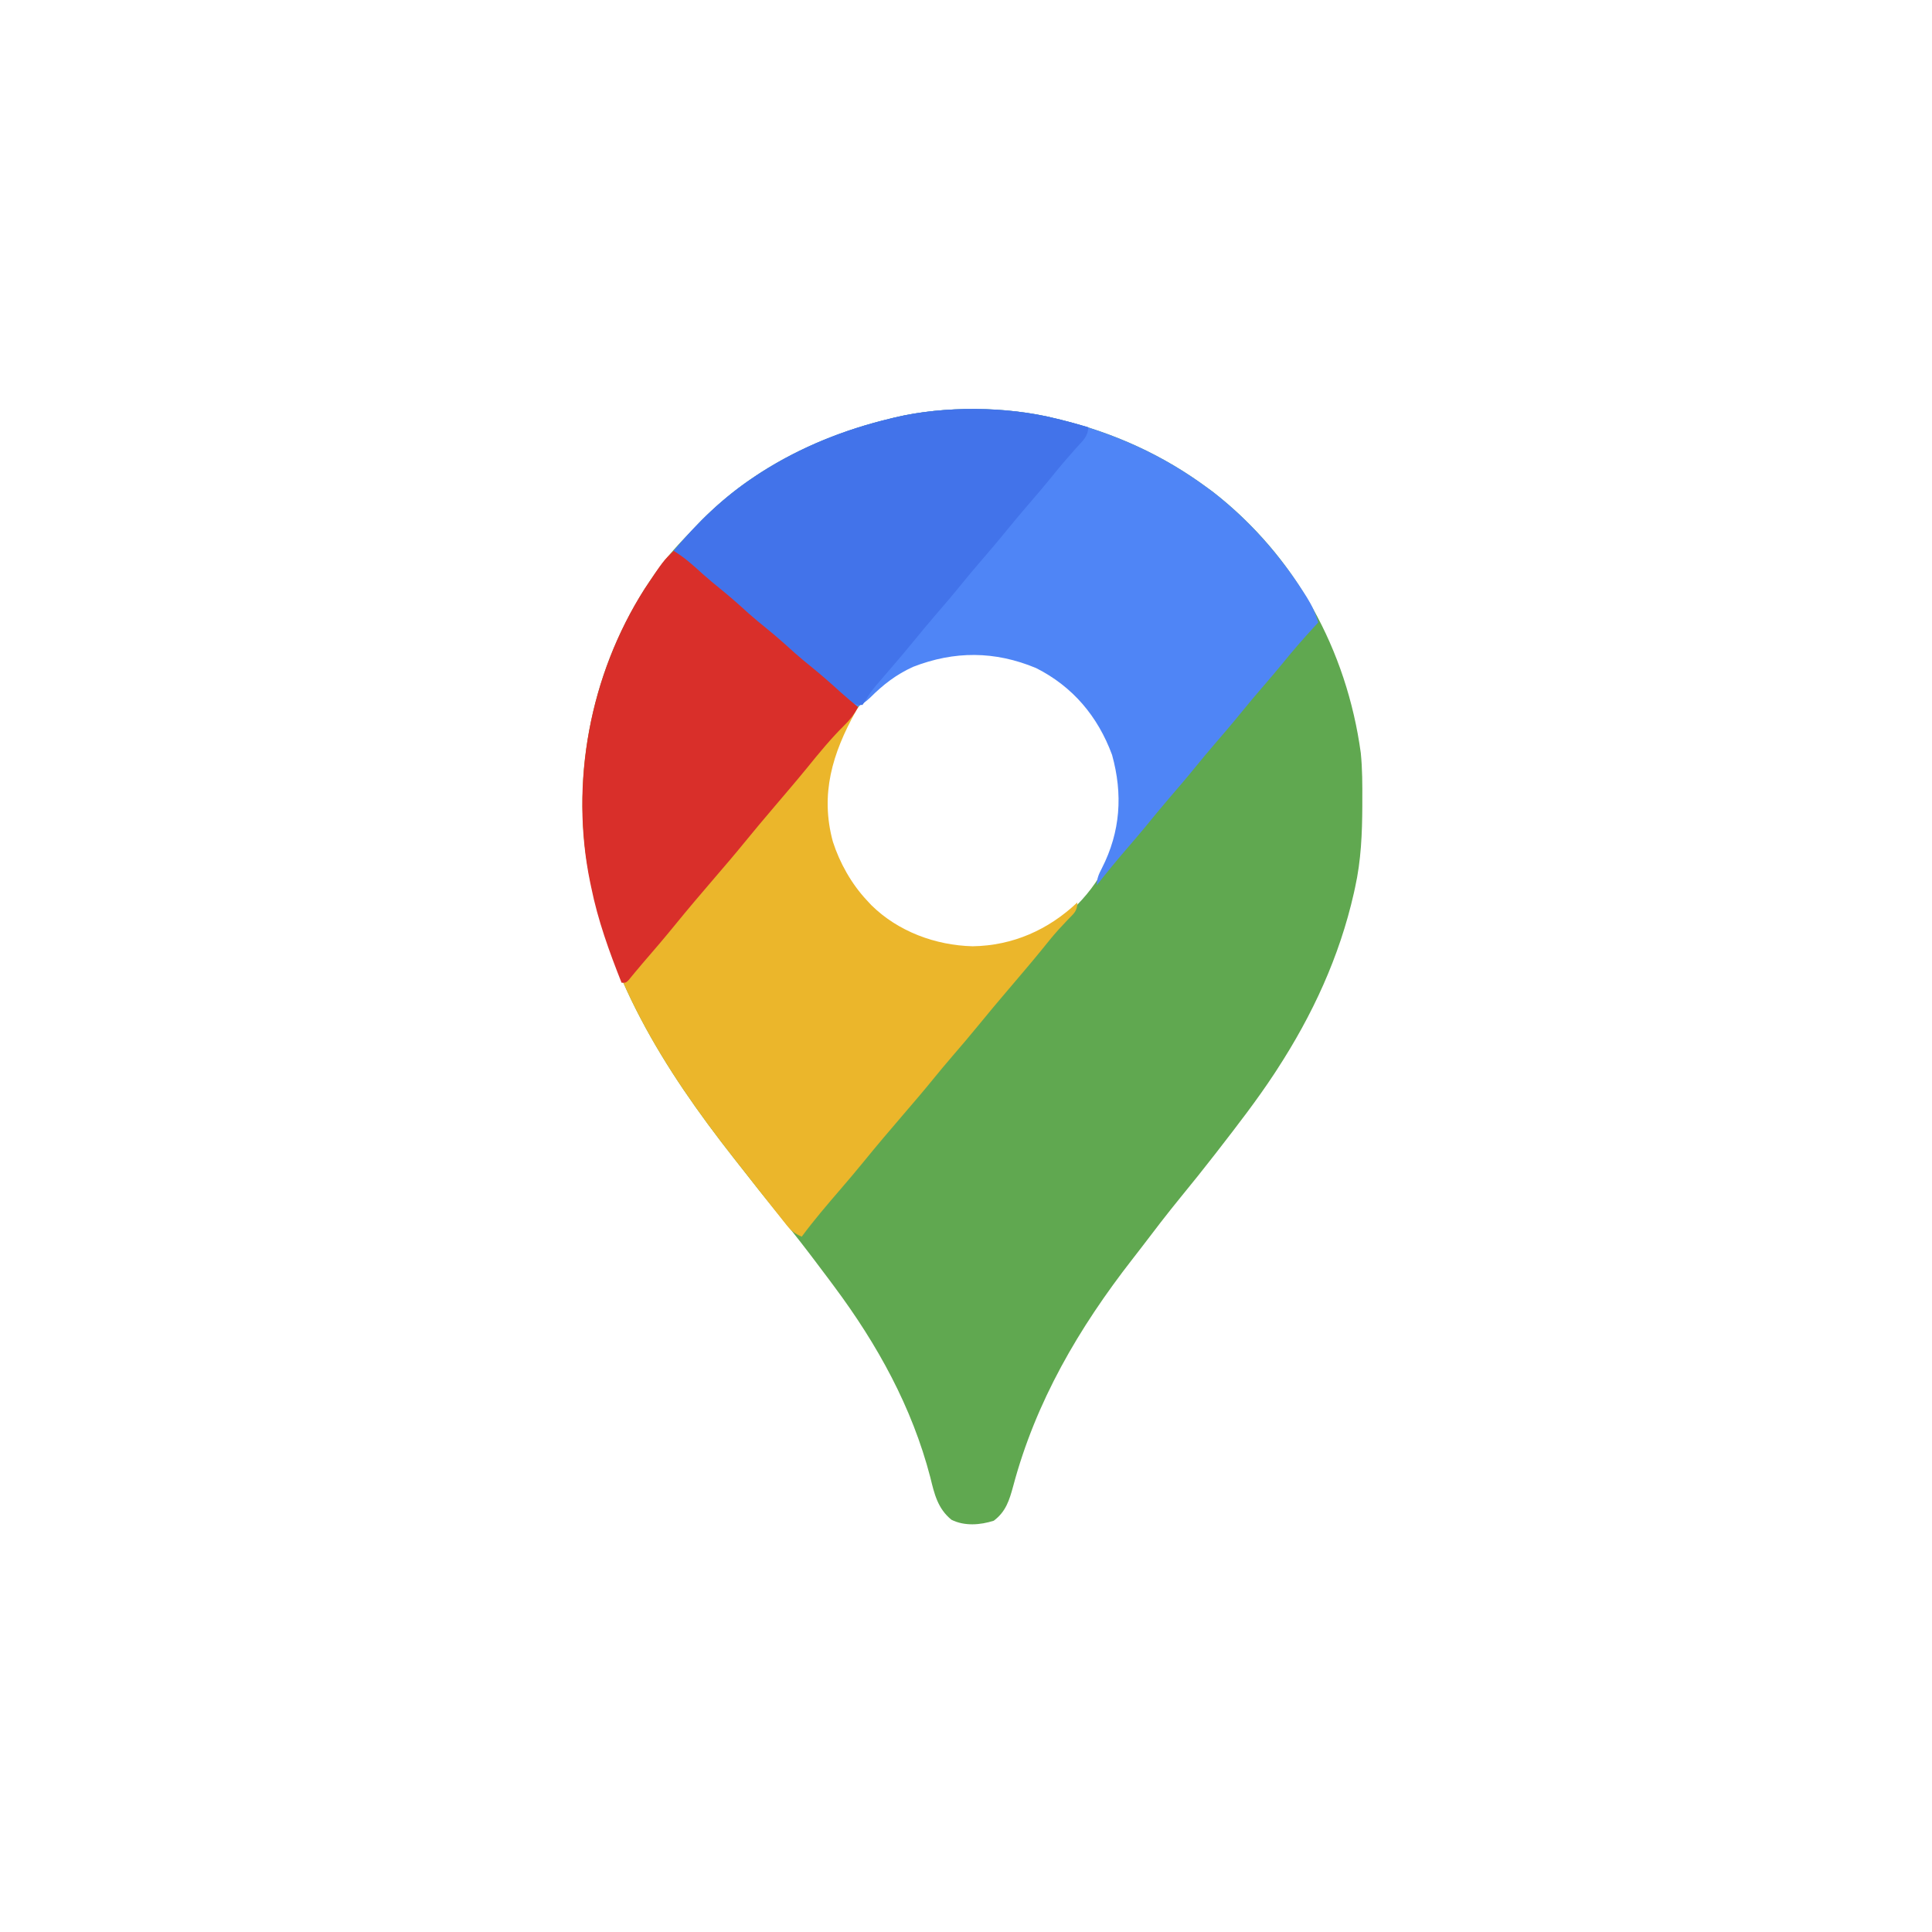
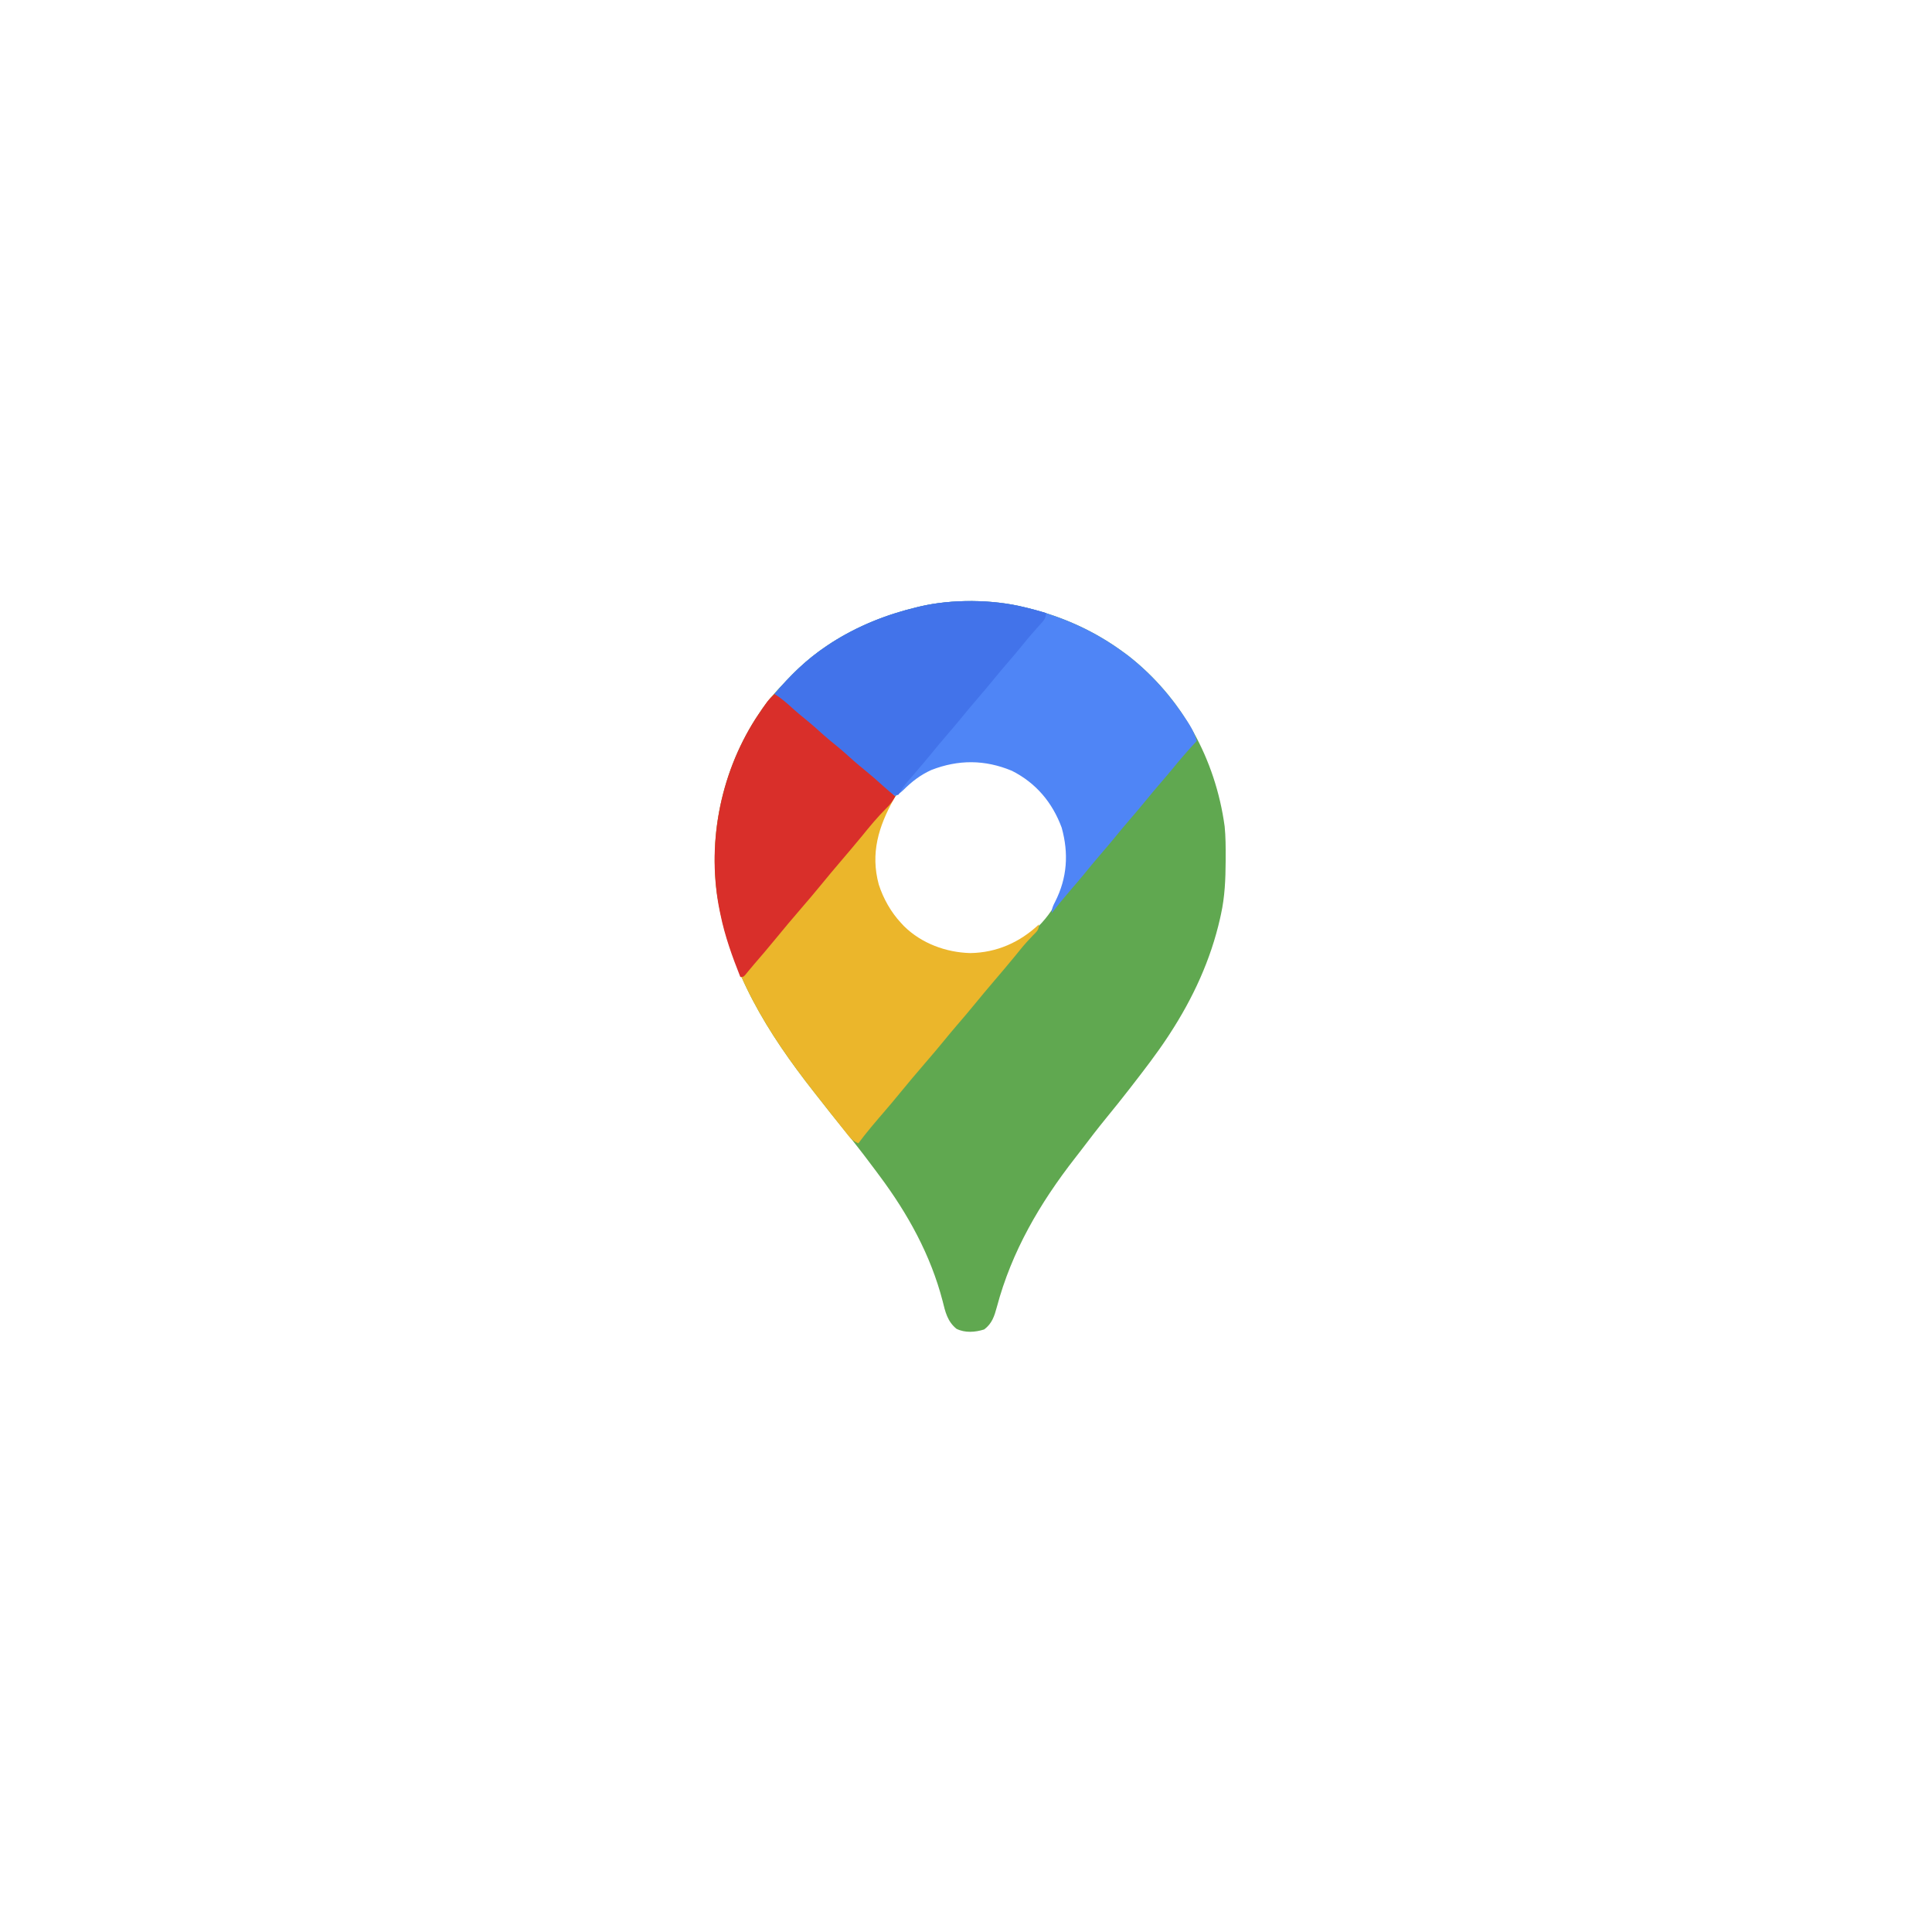
- <svg xmlns="http://www.w3.org/2000/svg" version="1.1" width="890.22" height="890.22" viewBox="-192.41 -189.83 890.22 890.22">
+ <svg xmlns="http://www.w3.org/2000/svg" version="1.1" width="1358.76" height="1358.76" viewBox="-426.68 -424.1 1358.76 1358.76">
  <path d="M 294 3 C 294.82 3.2 295.63 3.4 296.47 3.6 C 321.19 9.77 343.53 19.85 364 35 C 364.86 35.64 365.73 36.28 366.62 36.93 C 404.59 66.53 428.14 109.68 434.61 157.12 C 435.34 164.42 435.35 171.72 435.31 179.06 C 435.31 179.88 435.31 180.69 435.31 181.53 C 435.25 194.23 434.75 206.56 432 219 C 431.8 219.91 431.6 220.82 431.4 221.75 C 424.77 251.05 412.36 277.88 396 303 C 395.57 303.66 395.15 304.31 394.71 304.99 C 386.74 317.1 377.87 328.55 369 340 C 368.48 340.67 367.96 341.35 367.42 342.04 C 362.25 348.71 356.97 355.28 351.62 361.81 C 345.4 369.43 339.43 377.21 333.49 385.05 C 332.13 386.83 330.76 388.6 329.38 390.36 C 304.69 422.03 284.82 455.99 274.43 495.01 C 272.66 501.48 271.06 506.71 265.5 510.88 C 259.28 512.88 252.01 513.45 246 510.44 C 239.65 505.28 238.11 498.51 236.25 490.88 C 227.83 458.53 211.88 429.69 192 403 C 191.25 401.99 190.5 400.98 189.73 399.94 C 187.51 396.95 185.26 393.97 183 391 C 182.23 389.99 181.46 388.97 180.67 387.93 C 175.53 381.18 170.25 374.58 164.89 368.01 C 160.01 362.03 155.22 355.98 150.48 349.89 C 148.88 347.84 147.27 345.8 145.66 343.76 C 113.35 302.63 86.41 259.48 78 207 C 77.89 206.31 77.78 205.62 77.66 204.91 C 71.25 157.71 83.64 108.96 112.04 70.79 C 115.91 65.75 120.07 61.06 124.52 56.52 C 126.12 54.88 127.7 53.21 129.27 51.54 C 153.18 26.58 184.64 10.98 218 3 C 218.67 2.83 219.34 2.67 220.03 2.5 C 242.67 -2.86 271.46 -2.67 294 3 Z M 206 133 C 205.41 133.57 204.81 134.14 204.2 134.73 C 196.35 142.92 191.13 154.99 189 166 C 188.66 167.7 188.66 167.7 188.31 169.44 C 186.63 188.63 190.97 205.64 202.56 221.06 C 203.69 222.39 204.83 223.71 206 225 C 206.51 225.6 207.01 226.2 207.54 226.81 C 219.1 239.54 236.75 245.97 253.55 247.18 C 272.48 247.7 289.96 240.27 303.62 227.4 C 316.93 213.98 323.74 197.9 324.38 179 C 323.72 158.7 315.32 141.35 300.79 127.39 C 286.39 115.05 268.94 109.98 250.17 110.83 C 232.61 112.24 218.09 120.61 206 133 Z" fill="#60A850" />
  <path d="M 118 64 C 122.95 67 127.03 70.67 131.29 74.57 C 133.97 76.97 136.71 79.24 139.5 81.5 C 143.96 85.11 148.23 88.88 152.47 92.75 C 155.09 95.08 157.78 97.3 160.5 99.5 C 164.96 103.11 169.23 106.88 173.47 110.75 C 176.09 113.08 178.78 115.3 181.5 117.5 C 186.06 121.19 190.43 125.03 194.76 128.98 C 197.45 131.4 200.2 133.71 203 136 C 202.62 136.67 202.25 137.33 201.86 138.02 C 191.18 157.26 185.39 176.05 191.36 198 C 194.52 207.82 199.96 217.48 207 225 C 207.69 225.75 208.38 226.49 209.1 227.26 C 221.42 239.4 238.63 245.75 255.75 246.19 C 274.28 245.9 290.62 238.63 304 226 C 304 230.13 302.38 231.05 299.56 234 C 298.63 234.99 297.71 235.98 296.78 236.98 C 296.08 237.73 296.08 237.73 295.36 238.5 C 292.55 241.6 289.97 244.88 287.34 248.12 C 284.8 251.24 282.22 254.31 279.62 257.38 C 279.17 257.92 278.71 258.46 278.23 259.02 C 276.35 261.24 274.47 263.45 272.58 265.67 C 267.86 271.22 263.16 276.78 258.56 282.44 C 254.6 287.3 250.53 292.06 246.44 296.81 C 243.41 300.33 240.43 303.89 237.5 307.5 C 233.11 312.9 228.59 318.17 224.05 323.45 C 217.81 330.71 211.6 338.01 205.56 345.44 C 202.11 349.68 198.57 353.85 195 358 C 188.82 365.18 182.64 372.38 177 380 C 173.99 378.68 172.19 377.37 170.15 374.8 C 169.38 373.83 169.38 373.83 168.59 372.85 C 167.77 371.81 167.77 371.81 166.94 370.75 C 166.36 370.03 165.79 369.31 165.2 368.57 C 163.46 366.39 161.73 364.19 160 362 C 159.07 360.82 158.13 359.64 157.2 358.46 C 154.94 355.61 152.71 352.75 150.48 349.89 C 148.88 347.84 147.27 345.8 145.66 343.76 C 113.35 302.63 86.41 259.48 78 207 C 77.89 206.31 77.78 205.62 77.66 204.91 C 71.04 156.15 84.63 107.84 113.73 68.57 C 115.06 66.93 116.48 65.46 118 64 Z" fill="#EBB62B" />
  <path d="M 294 3 C 294.82 3.2 295.63 3.4 296.47 3.6 C 321.19 9.77 343.53 19.85 364 35 C 365.3 35.96 365.3 35.96 366.62 36.93 C 383.25 49.9 397.21 65.69 408.5 83.44 C 408.92 84.1 409.34 84.76 409.78 85.45 C 412.1 89.2 413.78 92.72 415 97 C 414.38 97.67 413.77 98.33 413.13 99.02 C 408.04 104.56 403.14 110.19 398.41 116.05 C 395.66 119.41 392.84 122.71 390 126 C 386.45 130.12 382.93 134.27 379.5 138.5 C 375.57 143.35 371.52 148.08 367.44 152.81 C 364.41 156.33 361.43 159.89 358.5 163.5 C 354.57 168.35 350.52 173.08 346.44 177.81 C 342.67 182.2 338.99 186.66 335.35 191.15 C 332.59 194.5 329.77 197.78 326.94 201.06 C 322.16 206.61 317.52 212.24 313 218 C 313 214.76 313.89 213 315.34 210.17 C 323.88 193.39 325.04 176.14 320 158 C 313.46 140.28 301.92 126.54 285 118 C 265.97 110.06 247.35 110.03 228.3 117.44 C 220.43 121.04 214.58 125.61 208.52 131.64 C 206.35 133.67 204.72 134.9 202 136 C 201.41 135.45 200.81 134.91 200.2 134.35 C 195.72 130.28 191.2 126.31 186.5 122.5 C 182.04 118.89 177.77 115.12 173.53 111.25 C 170.91 108.92 168.22 106.7 165.5 104.5 C 161.04 100.89 156.77 97.12 152.53 93.25 C 149.91 90.92 147.22 88.7 144.5 86.5 C 140.05 82.9 135.8 79.14 131.57 75.29 C 127.17 71.37 122.59 67.69 118 64 C 128.94 50.98 140.8 39.41 155 30 C 156.08 29.28 157.16 28.57 158.27 27.83 C 176.77 16.05 196.71 8.09 218 3 C 218.67 2.83 219.34 2.67 220.03 2.5 C 242.67 -2.86 271.46 -2.67 294 3 Z" fill="#4F85F6" />
  <path d="M 294 3 C 294.73 3.18 295.46 3.35 296.21 3.53 C 300.5 4.6 304.76 5.75 309 7 C 309 11.35 306.33 13.41 303.56 16.5 C 302.45 17.77 301.33 19.04 300.22 20.31 C 299.67 20.94 299.12 21.57 298.55 22.21 C 296.48 24.6 294.49 27.04 292.5 29.5 C 288.57 34.35 284.52 39.08 280.44 43.81 C 277.41 47.33 274.43 50.89 271.5 54.5 C 267.57 59.35 263.52 64.08 259.44 68.81 C 256.41 72.33 253.43 75.89 250.5 79.5 C 246.57 84.35 242.52 89.08 238.44 93.81 C 235.41 97.33 232.43 100.89 229.5 104.5 C 225.5 109.43 221.39 114.25 217.25 119.05 C 215.83 120.7 214.41 122.35 213 124 C 212.53 124.54 212.07 125.09 211.58 125.65 C 209.6 127.99 207.91 130.17 206.44 132.88 C 205.96 133.58 205.49 134.28 205 135 C 199.76 135 197.79 132.6 194.12 129.25 C 192.78 128.05 191.42 126.85 190.07 125.64 C 189.39 125.03 188.71 124.42 188.01 123.79 C 185.02 121.13 181.98 118.53 178.94 115.94 C 177.78 114.95 176.62 113.96 175.46 112.96 C 174.89 112.48 174.32 111.99 173.73 111.48 C 170.82 108.99 167.91 106.5 165 104 C 163.83 103 162.67 102 161.5 101 C 154.5 95 154.5 95 152.75 93.5 C 151.58 92.5 150.42 91.5 149.25 90.5 C 146.31 87.98 143.37 85.46 140.43 82.93 C 133.01 76.55 125.54 70.24 118 64 C 128.94 50.98 140.8 39.41 155 30 C 156.08 29.28 157.16 28.57 158.27 27.83 C 176.77 16.05 196.71 8.09 218 3 C 218.67 2.83 219.34 2.67 220.03 2.5 C 242.73 -2.88 271.38 -2.58 294 3 Z" fill="#4273EA" />
  <path d="M 118 64 C 122.95 67 127.03 70.67 131.29 74.57 C 133.97 76.97 136.71 79.24 139.5 81.5 C 143.96 85.11 148.23 88.88 152.47 92.75 C 155.09 95.08 157.78 97.3 160.5 99.5 C 164.96 103.11 169.23 106.88 173.47 110.75 C 176.09 113.08 178.78 115.3 181.5 117.5 C 186.06 121.19 190.43 125.03 194.76 128.98 C 197.45 131.4 200.2 133.71 203 136 C 201.21 139.3 199.27 141.84 196.57 144.44 C 190.39 150.58 184.85 157.33 179.38 164.09 C 176.83 167.21 174.23 170.3 171.62 173.38 C 171.17 173.92 170.71 174.46 170.23 175.02 C 168.35 177.24 166.47 179.45 164.58 181.67 C 159.86 187.22 155.16 192.78 150.56 198.44 C 146.15 203.86 141.61 209.15 137.05 214.45 C 130.81 221.71 124.6 229.01 118.56 236.44 C 113.64 242.48 108.57 248.4 103.47 254.29 C 102.42 255.51 101.39 256.74 100.37 257.98 C 99.84 258.62 99.31 259.26 98.76 259.92 C 98.28 260.51 97.8 261.1 97.3 261.71 C 96 263 96 263 94 263 C 88.27 248.54 83.09 234.26 80 219 C 79.84 218.24 79.68 217.48 79.51 216.69 C 70.05 170.68 79.46 120.95 104.62 81.45 C 113.18 68.65 113.18 68.65 118 64 Z" fill="#D92F2A" />
</svg>
